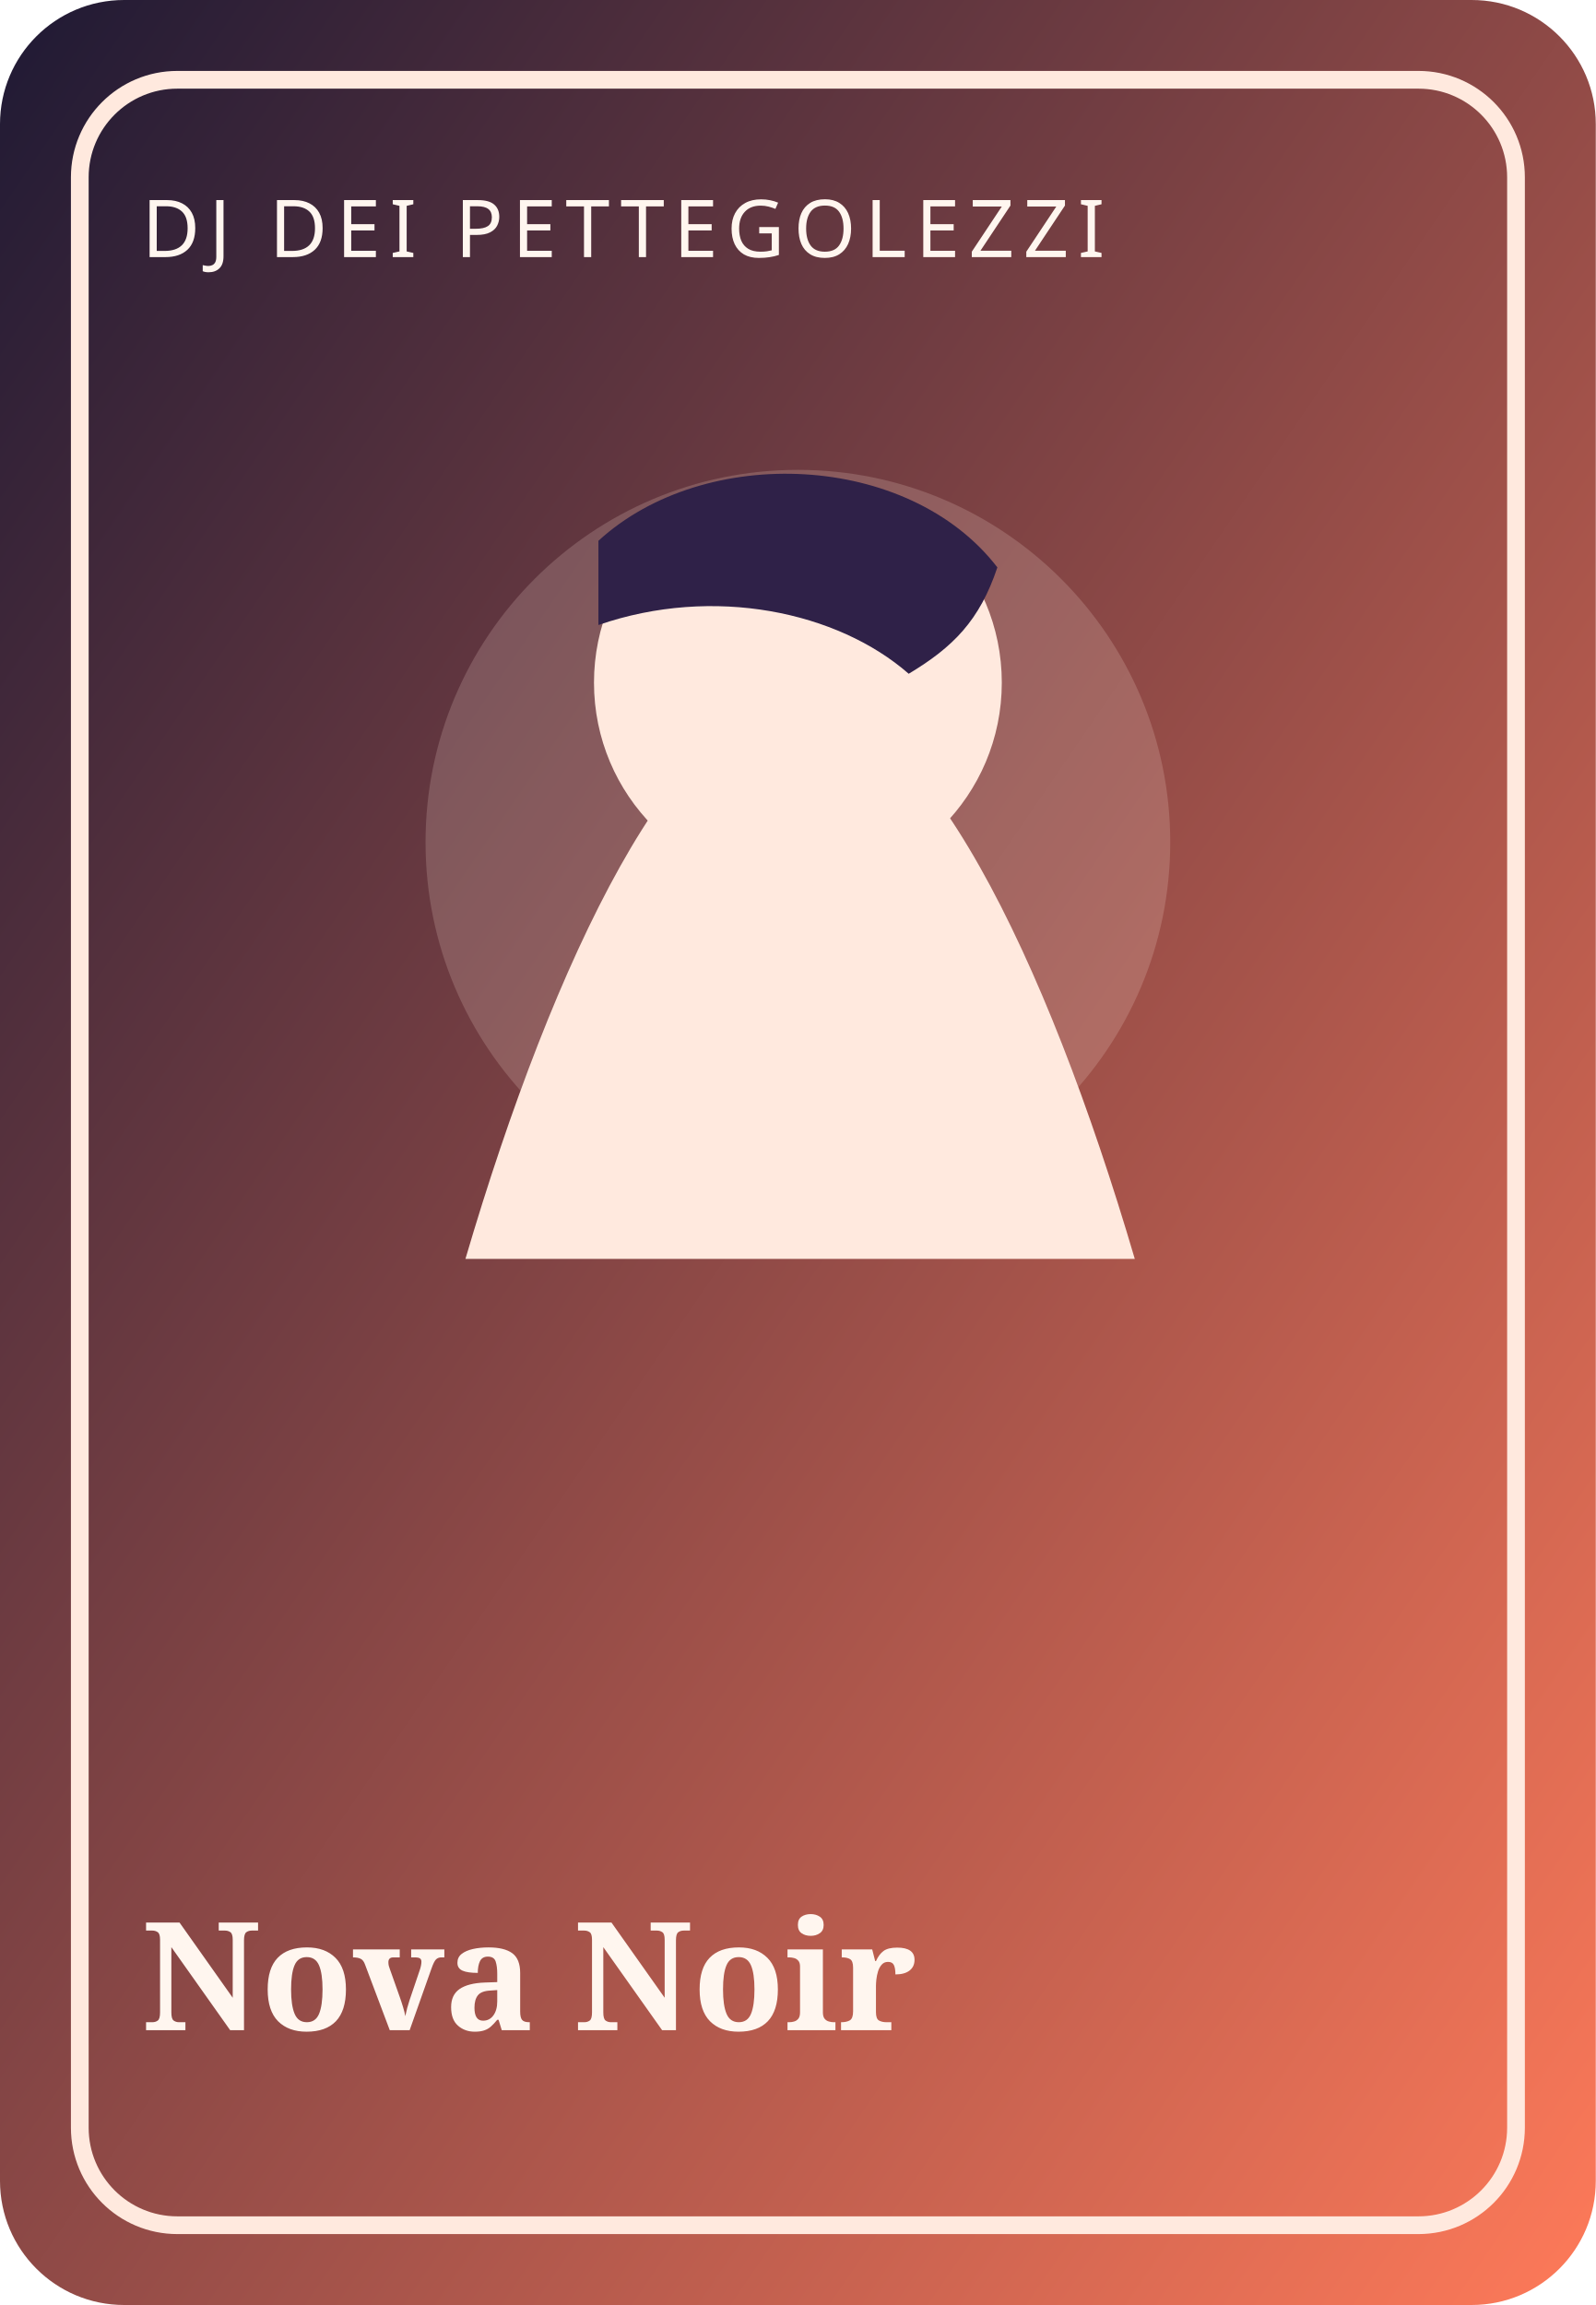
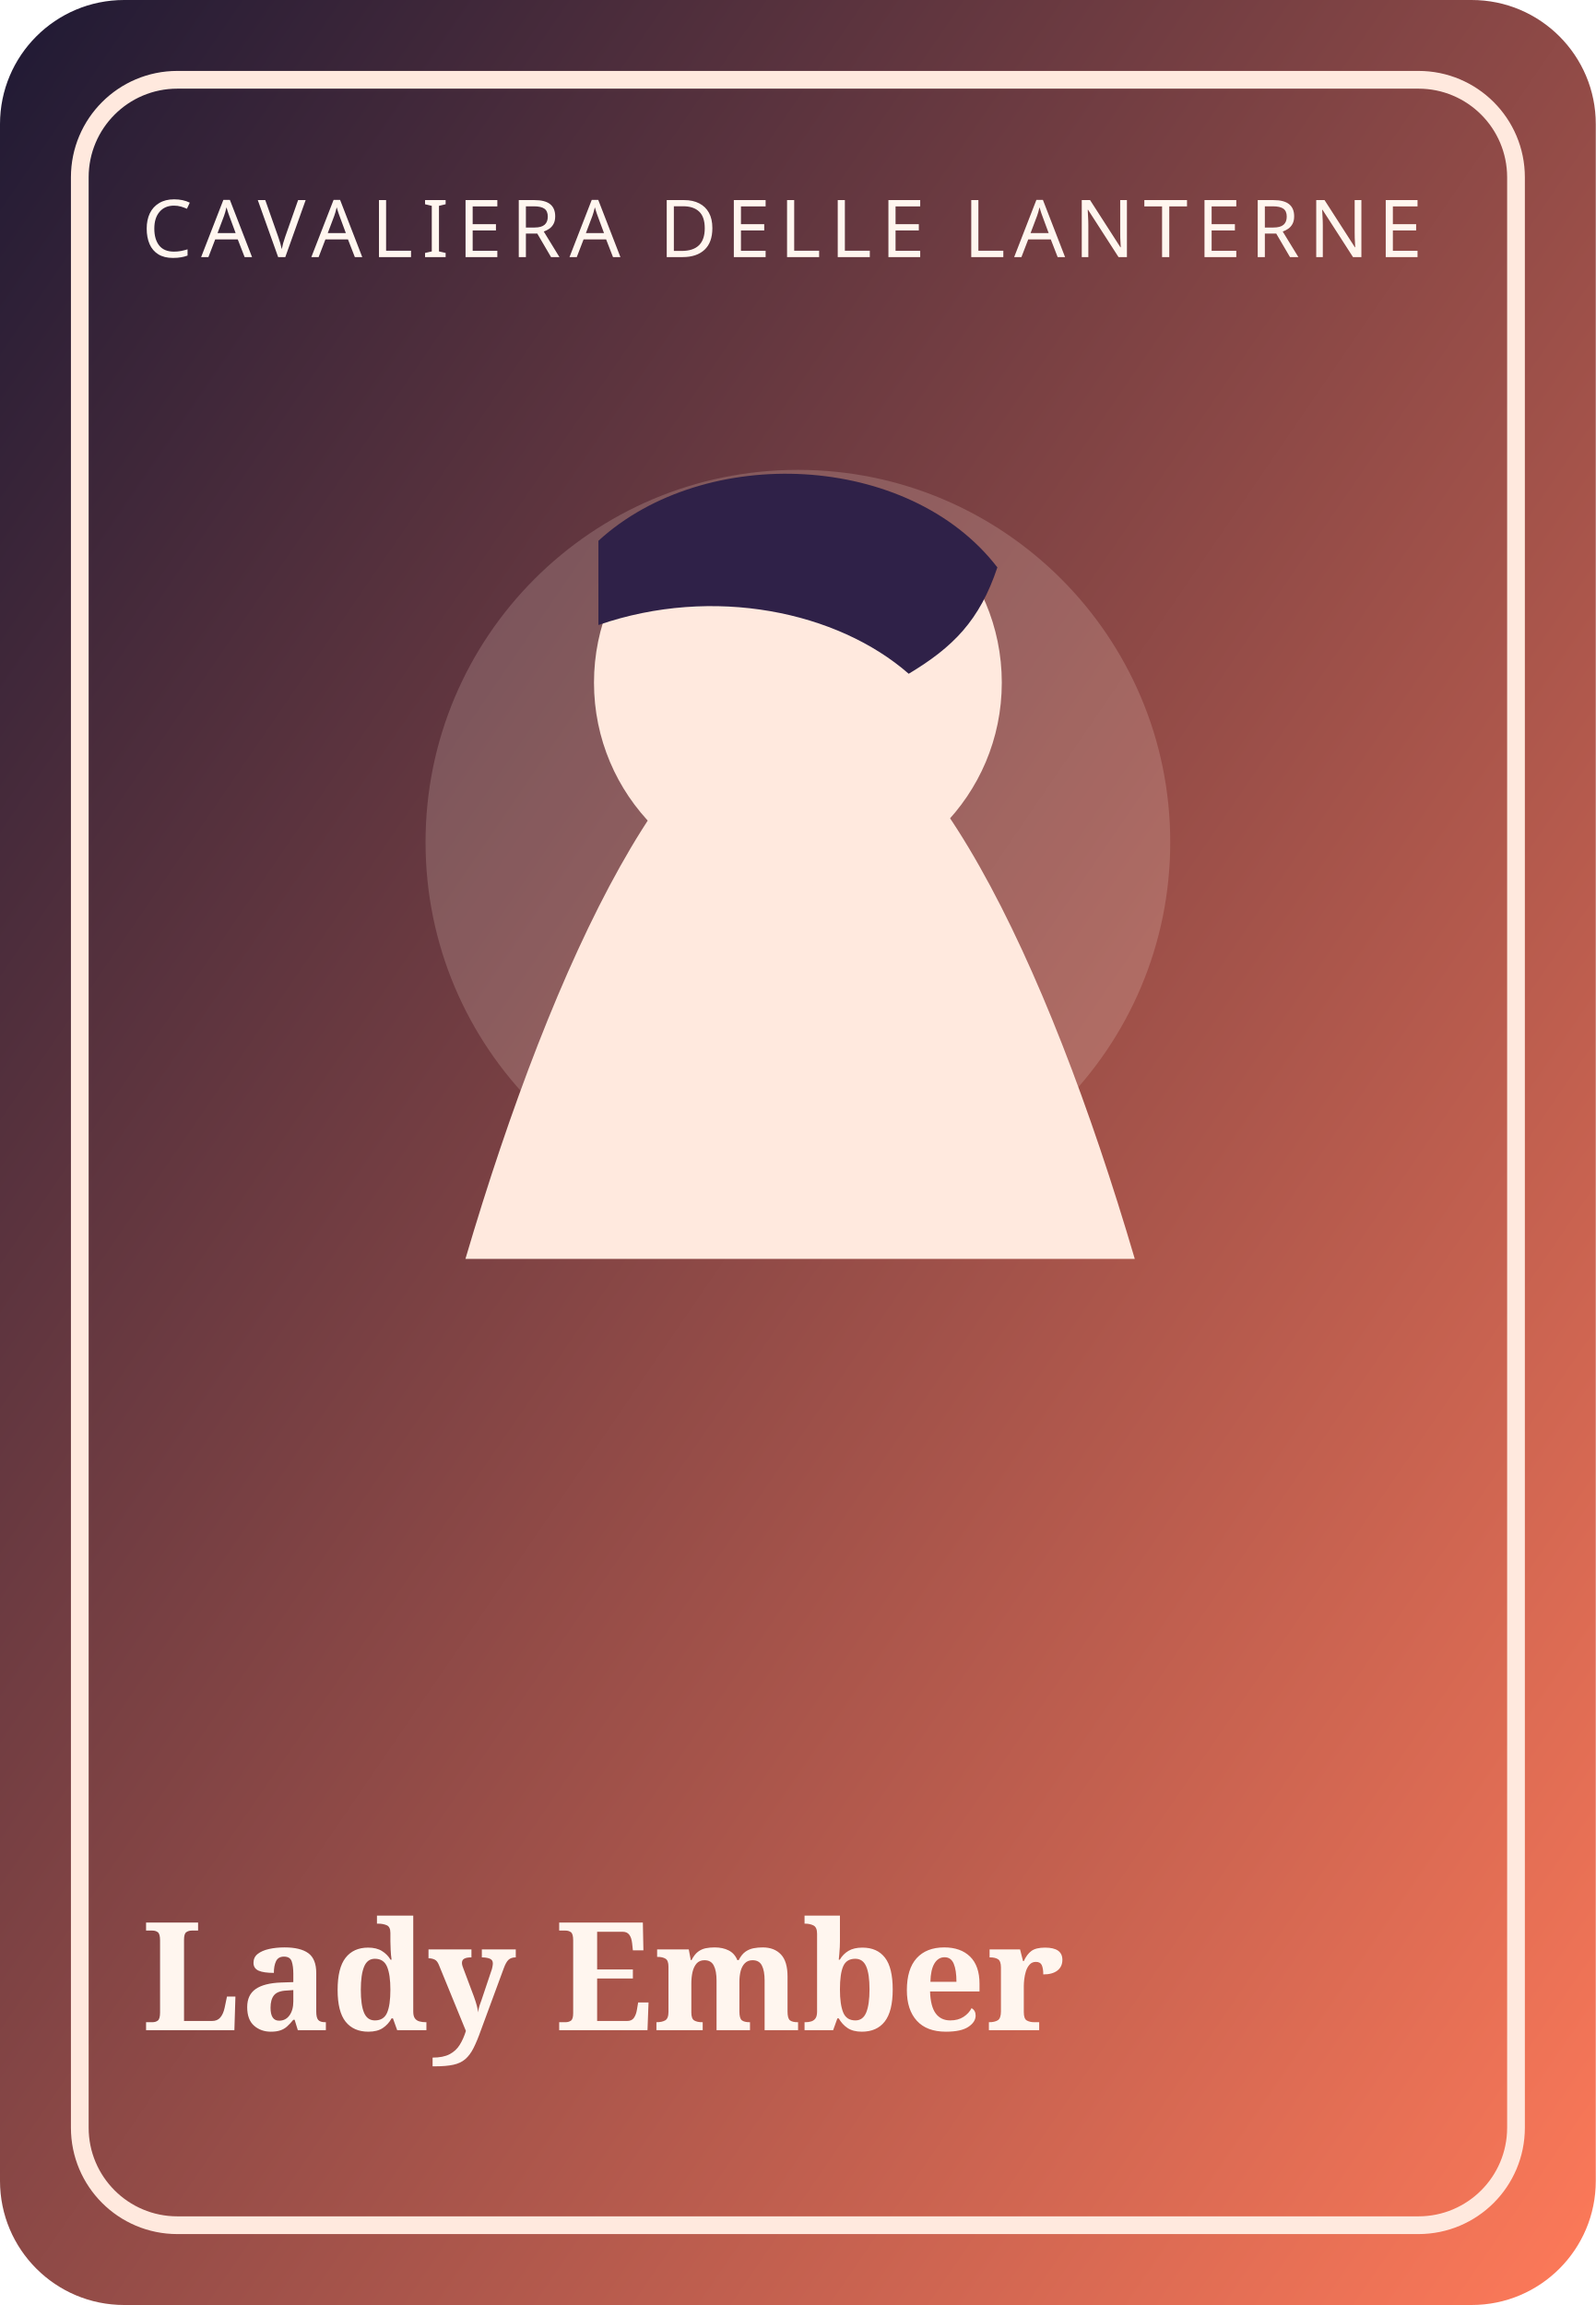
<svg xmlns="http://www.w3.org/2000/svg" viewBox="0 0 360 520">
  <defs>
    <linearGradient id="g" x1="0%" y1="0%" x2="100%" y2="100%">
      <stop offset="0%" stop-color="#1e1934" />
      <stop offset="100%" stop-color="#ff7a59" />
    </linearGradient>
  </defs>
  <rect width="360" height="520" rx="28" fill="url(#g)" />
  <rect x="18" y="18" width="324" height="484" rx="22" fill="none" stroke="#ffe9de" stroke-width="4" />
  <circle cx="180" cy="190" r="84" fill="#ffe9de" fill-opacity="0.18" />
  <path d="M105 284c20-68 48-126 75-126 28 0 56 58 76 126" fill="#ffe9de" />
  <circle cx="180" cy="154" r="46" fill="#ffe9de" />
  <path d="M135 122c24-22 70-20 90 6-4 12-10 18-20 24-16-14-44-20-70-11z" fill="#2f2148" />
-   <text x="32" y="58" font-size="18" fill="#fff6ef" font-family="'Trebuchet MS', sans-serif" letter-spacing="2">DJ DEI PETTEGOLEZZI</text>
-   <text x="32" y="458" font-size="34" fill="#fff6ef" font-family="Georgia, serif" font-weight="700">Nova Noir</text>
+   <text x="32" y="58" font-size="18" fill="#fff6ef" font-family="'Trebuchet MS', sans-serif" letter-spacing="2">CAVALIERA DELLE LANTERNE</text>
+   <text x="32" y="458" font-size="34" fill="#fff6ef" font-family="Georgia, serif" font-weight="700">Lady Ember</text>
</svg>
